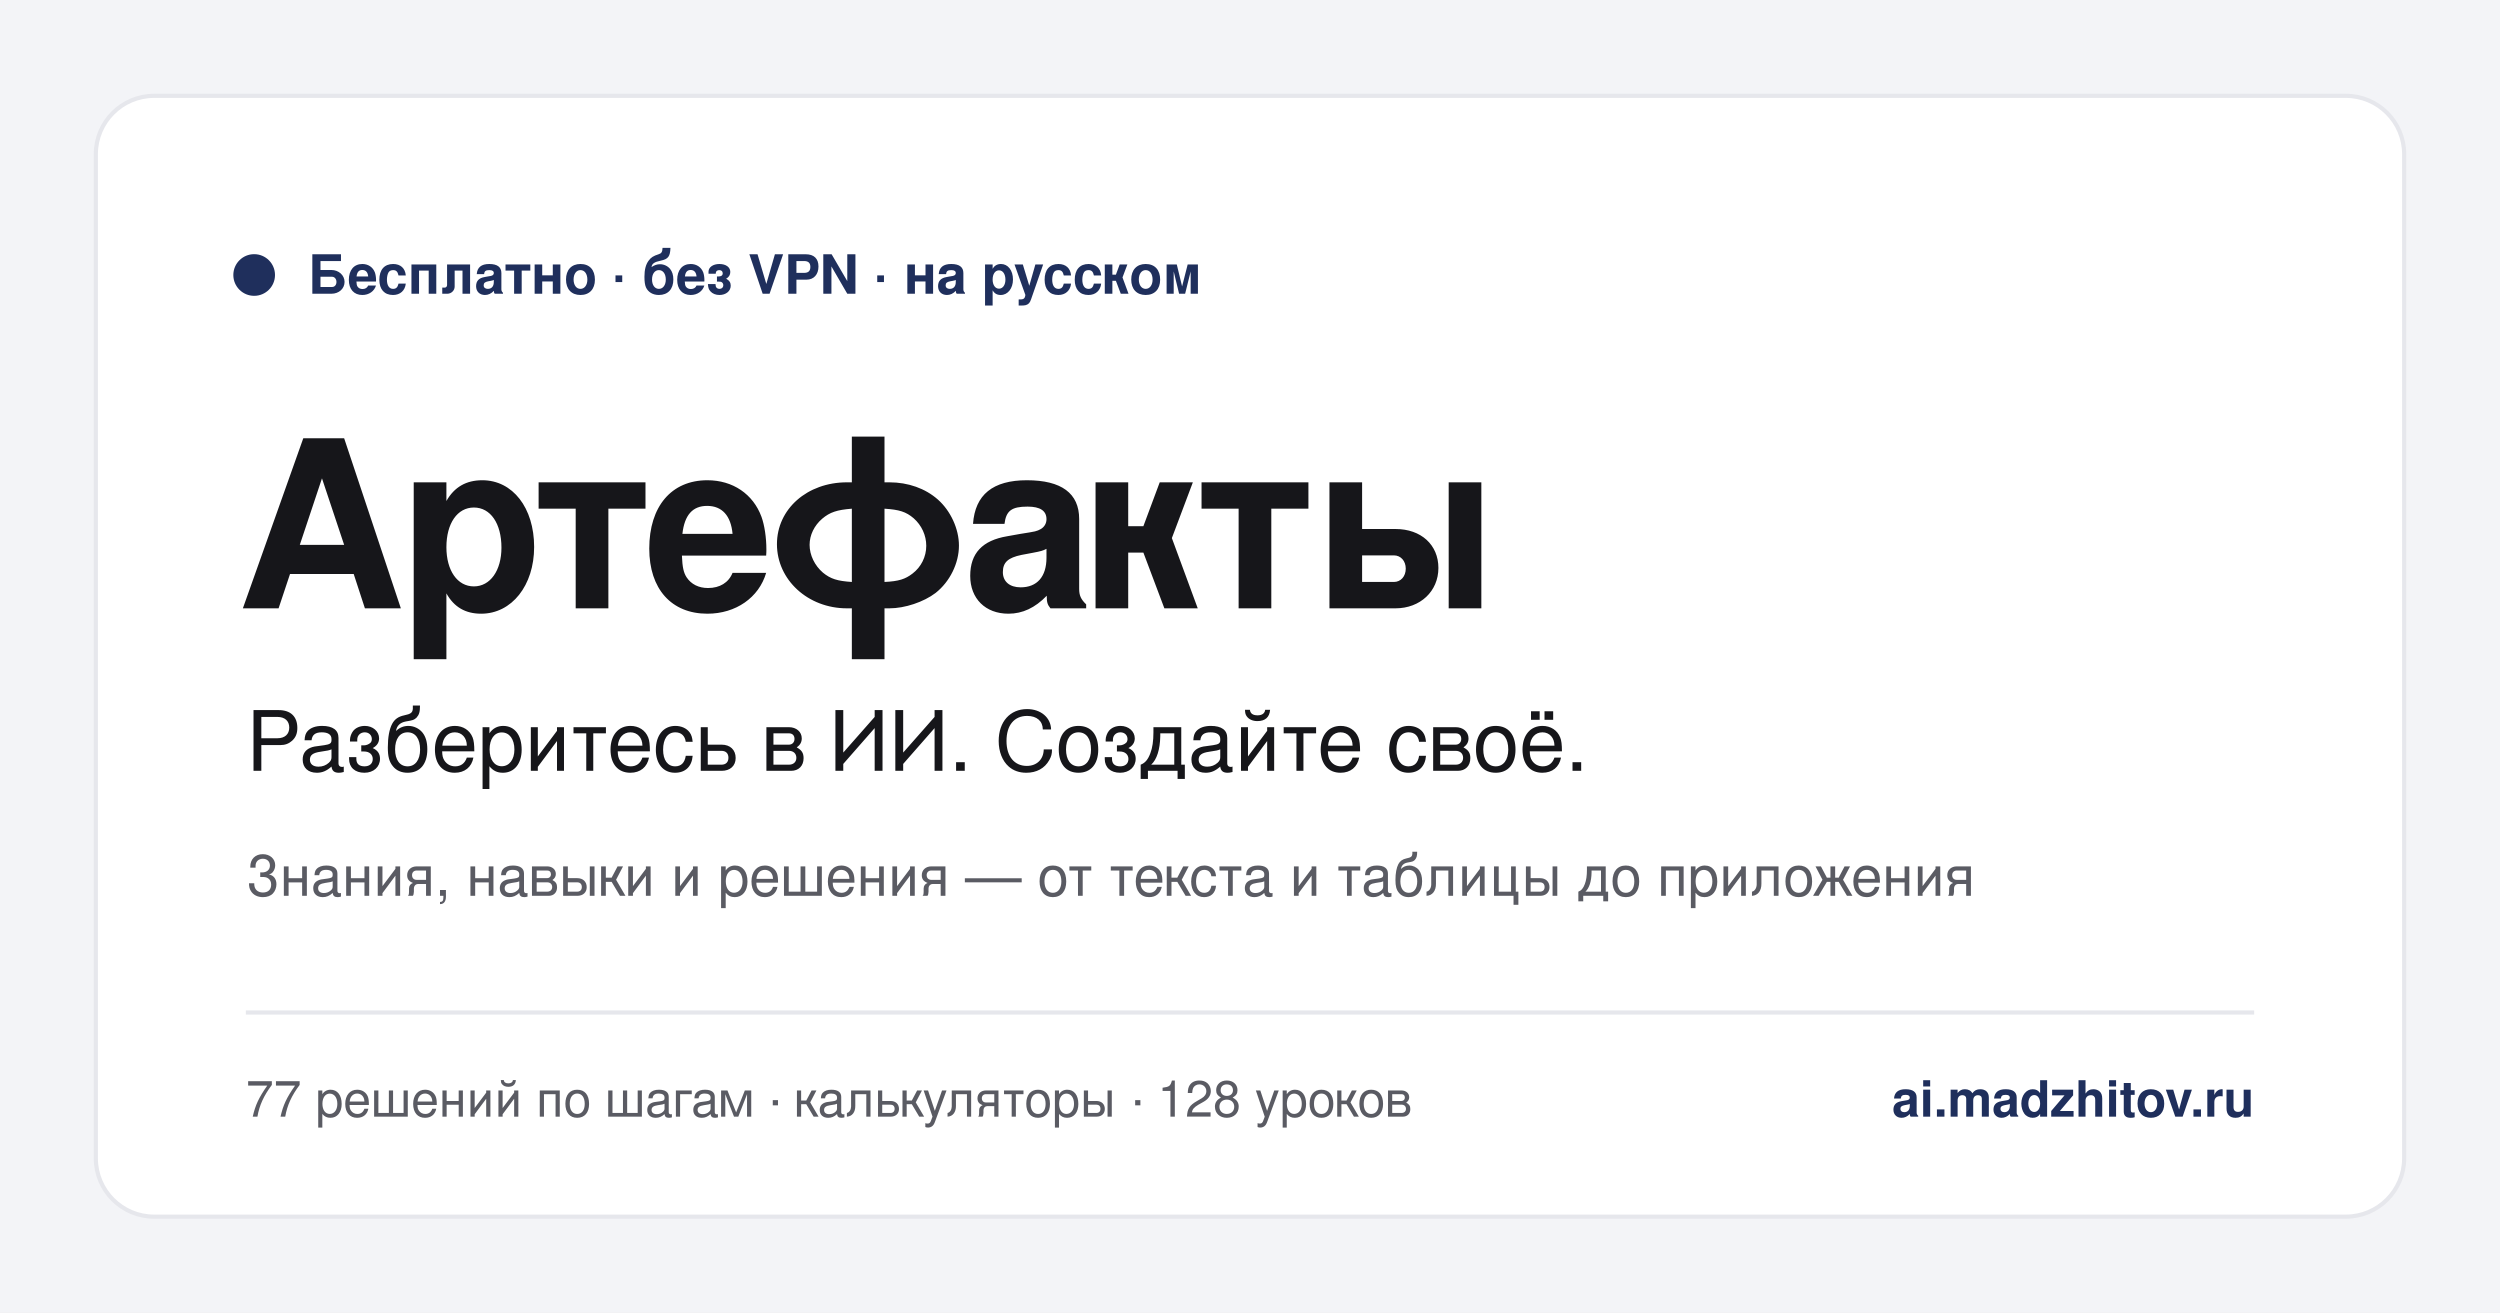
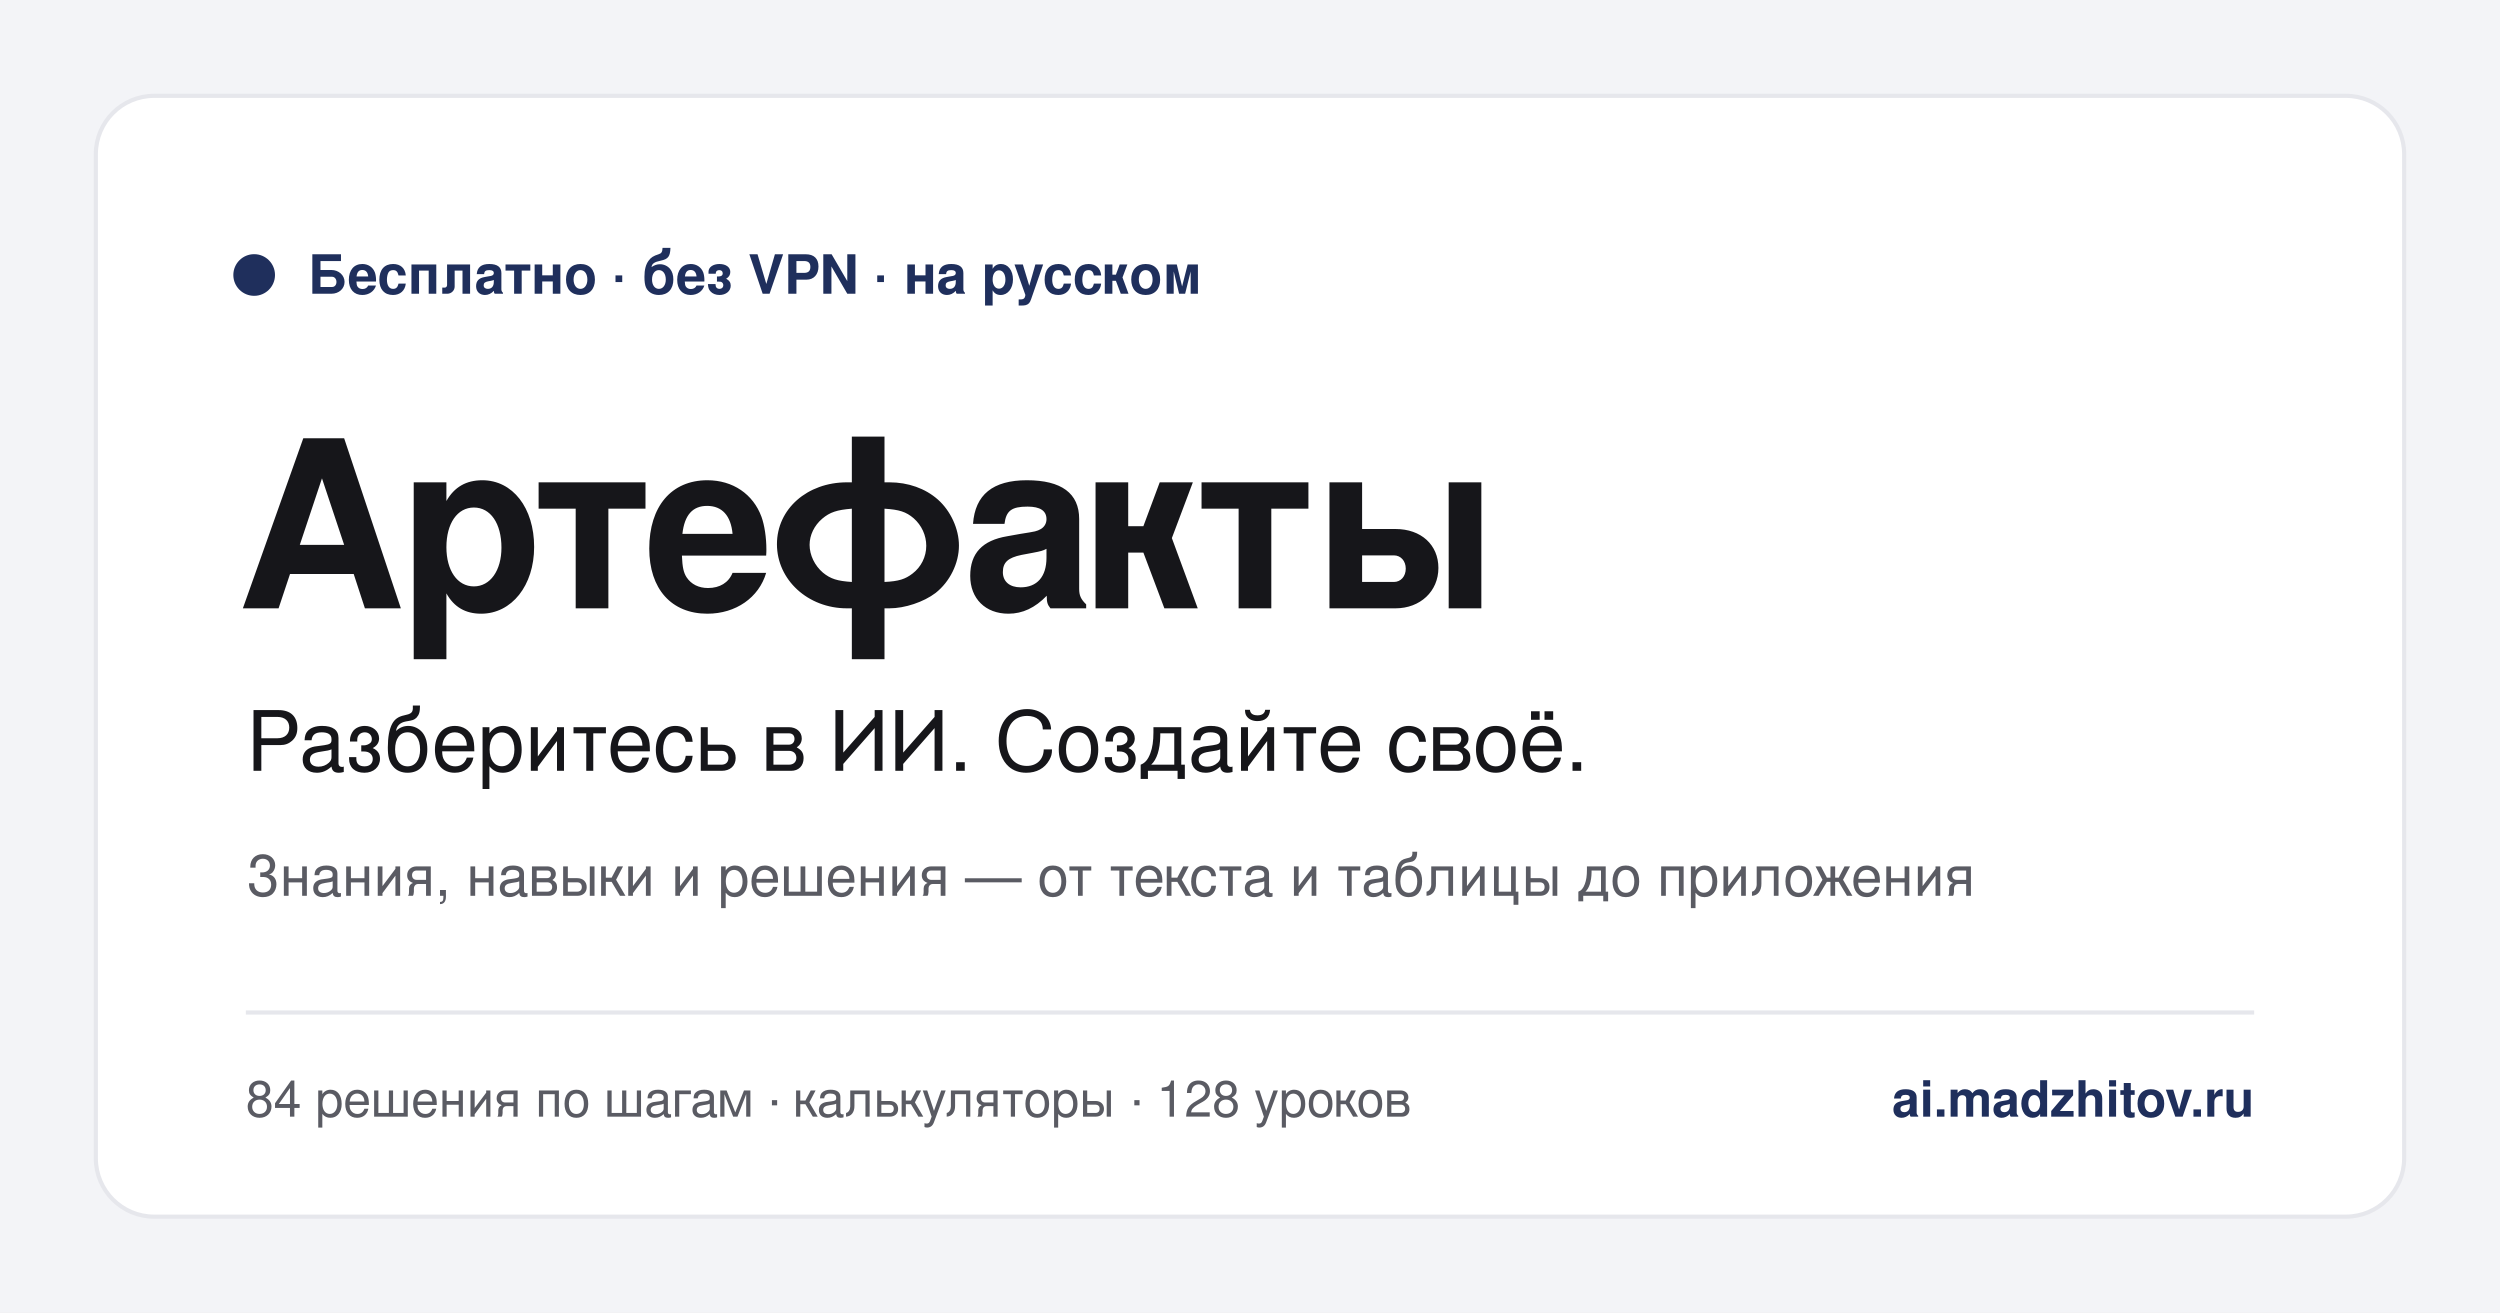
<svg xmlns="http://www.w3.org/2000/svg" width="1200" height="630" viewBox="0 0 1200 630">
  <rect width="1200" height="630" fill="#F3F4F7" />
  <rect x="46" y="46" width="1108" height="538" rx="28" fill="#FFFFFF" stroke="#E6E7EC" stroke-width="2" />
  <circle cx="122" cy="132" r="10" fill="#1F2F5C" />
  <text x="148" y="141" fill="#1F2F5C" font-family="Helvetica Neue, Helvetica, Arial, sans-serif" font-size="26" font-weight="600">Бесплатно · без VPN · на русском</text>
  <text x="114" y="292" fill="#16161A" font-family="Helvetica Neue, Helvetica, Arial, sans-serif" font-size="112" font-weight="700" letter-spacing="-3">Артефакты</text>
  <text x="118" y="370" fill="#16161A" font-family="Helvetica Neue, Helvetica, Arial, sans-serif" font-size="40" font-weight="500">Разберитесь в ИИ. Создайте своё.</text>
  <text x="118" y="430" fill="#5A5B63" font-family="Helvetica Neue, Helvetica, Arial, sans-serif" font-size="27">Знания, навыки и решения — от текста и таблицы до приложения</text>
  <line x1="118" y1="486" x2="1082" y2="486" stroke="#E6E7EC" stroke-width="2" />
-   <text x="118" y="536" fill="#5A5B63" font-family="Helvetica Neue, Helvetica, Arial, sans-serif" font-size="24">77 решений по шагам · калькуляторы · 128 уроков</text>
+   <text x="118" y="536" fill="#5A5B63" font-family="Helvetica Neue, Helvetica, Arial, sans-serif" font-size="24">84 решения по шагам · калькуляторы · 128 уроков</text>
  <text x="1082" y="536" fill="#1F2F5C" font-family="Helvetica Neue, Helvetica, Arial, sans-serif" font-size="24" font-weight="600" text-anchor="end">ai.madzhitov.ru</text>
</svg>
